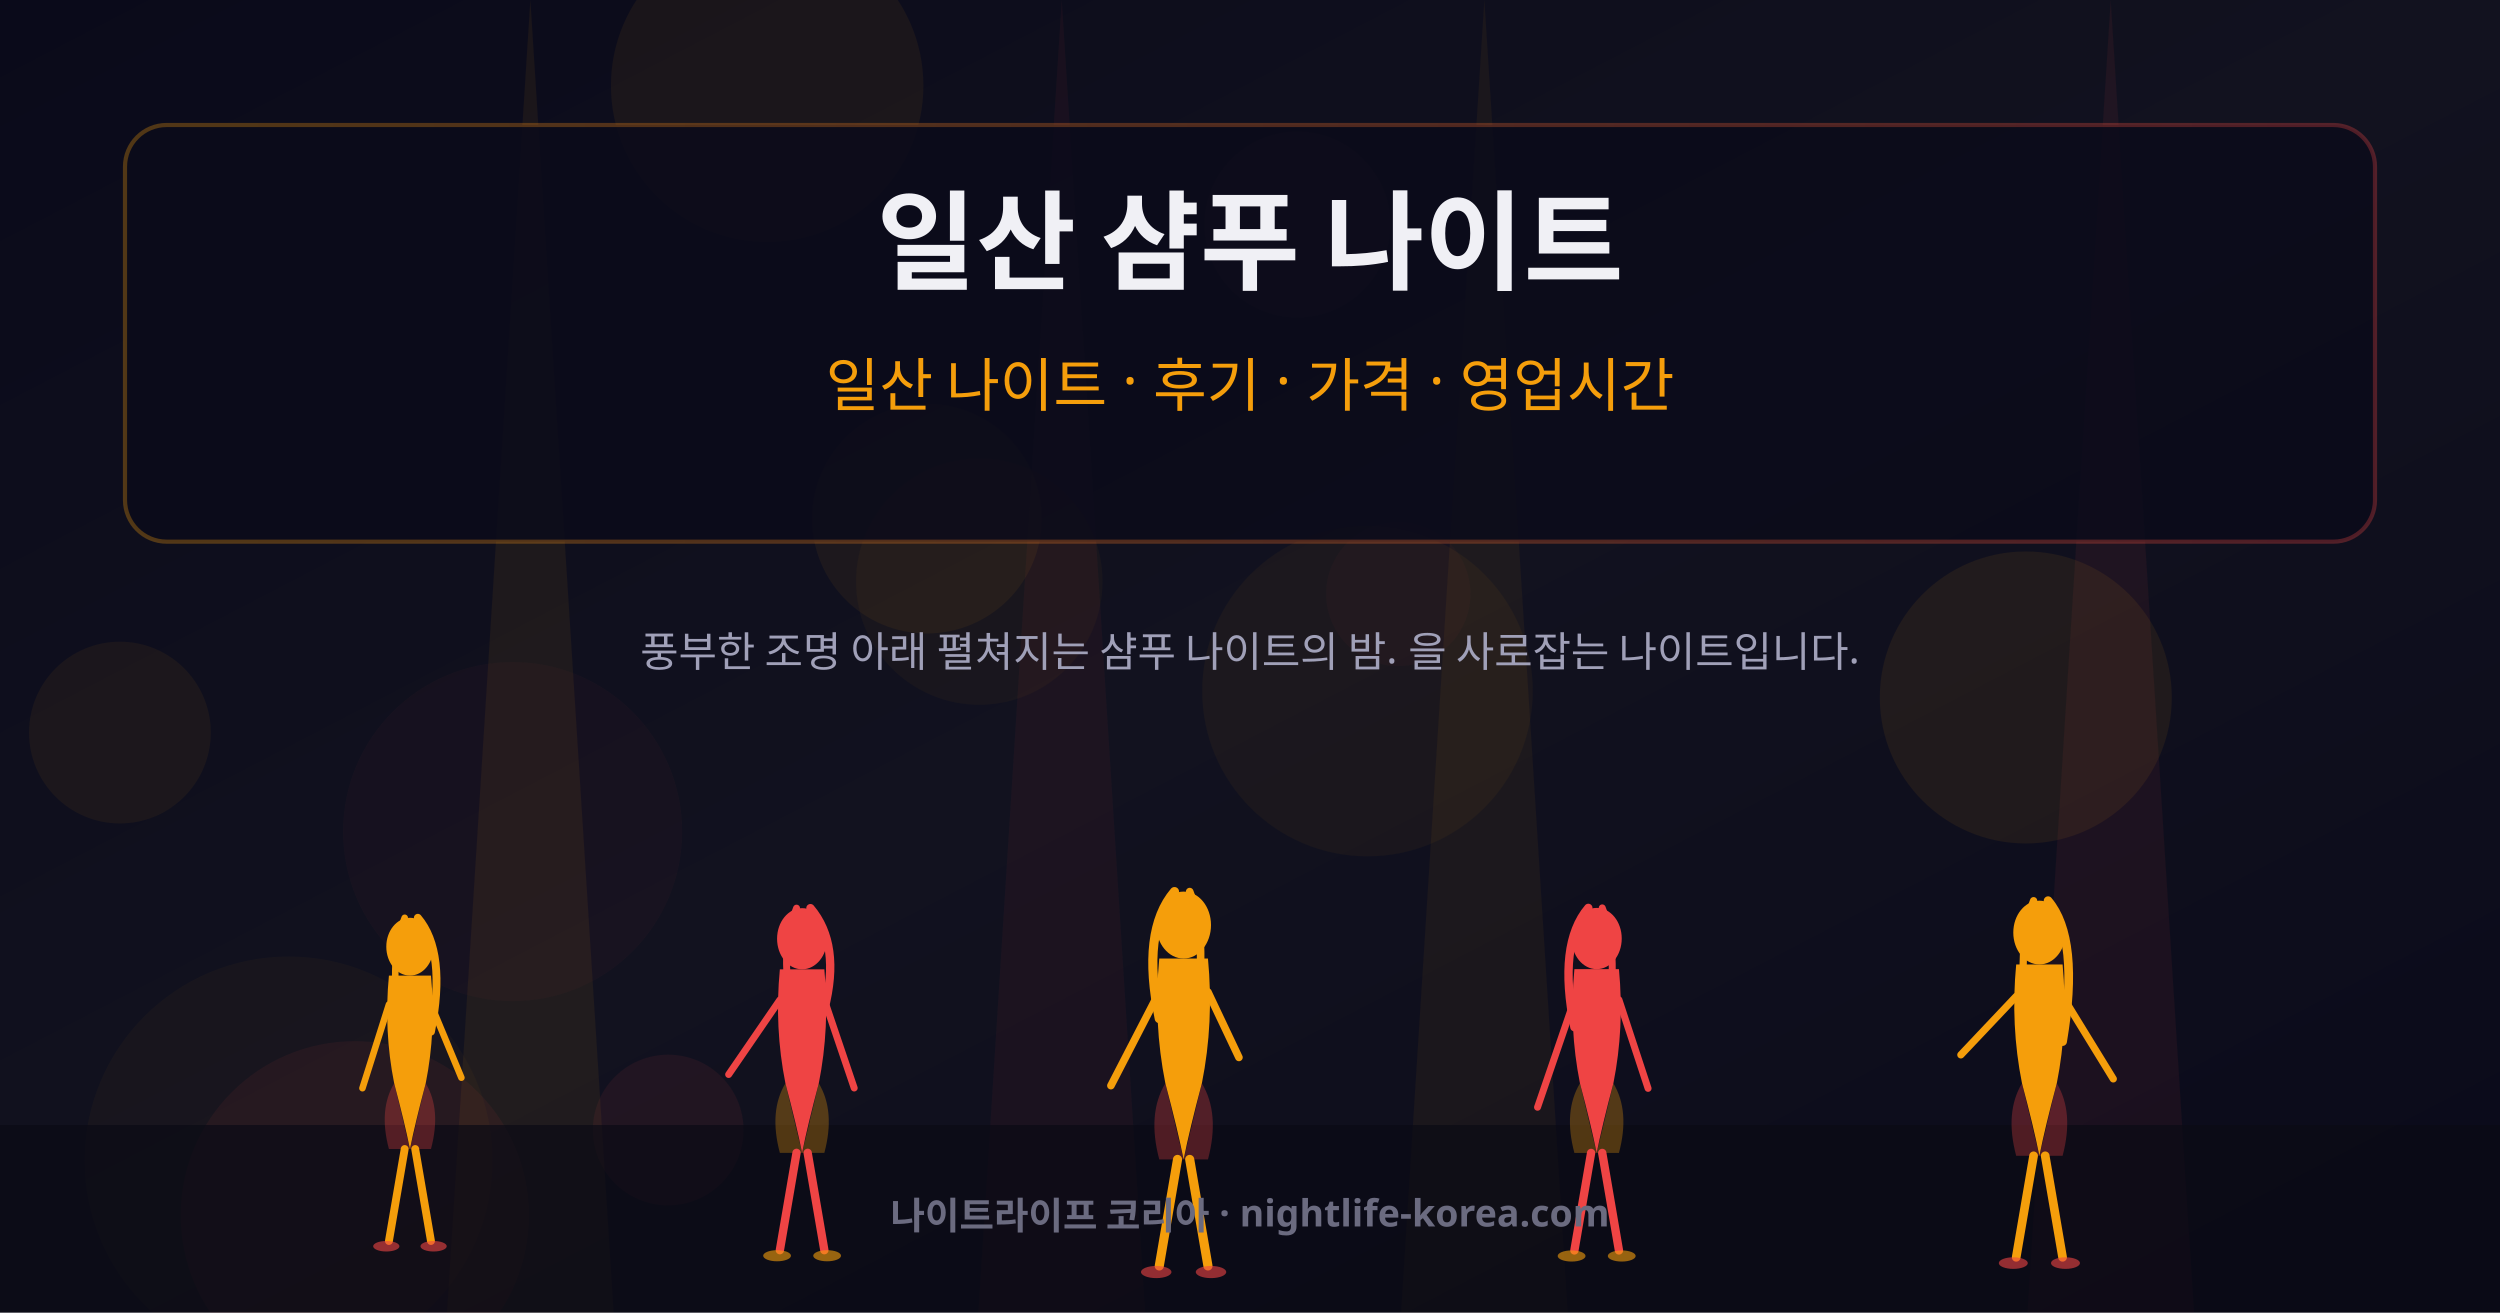
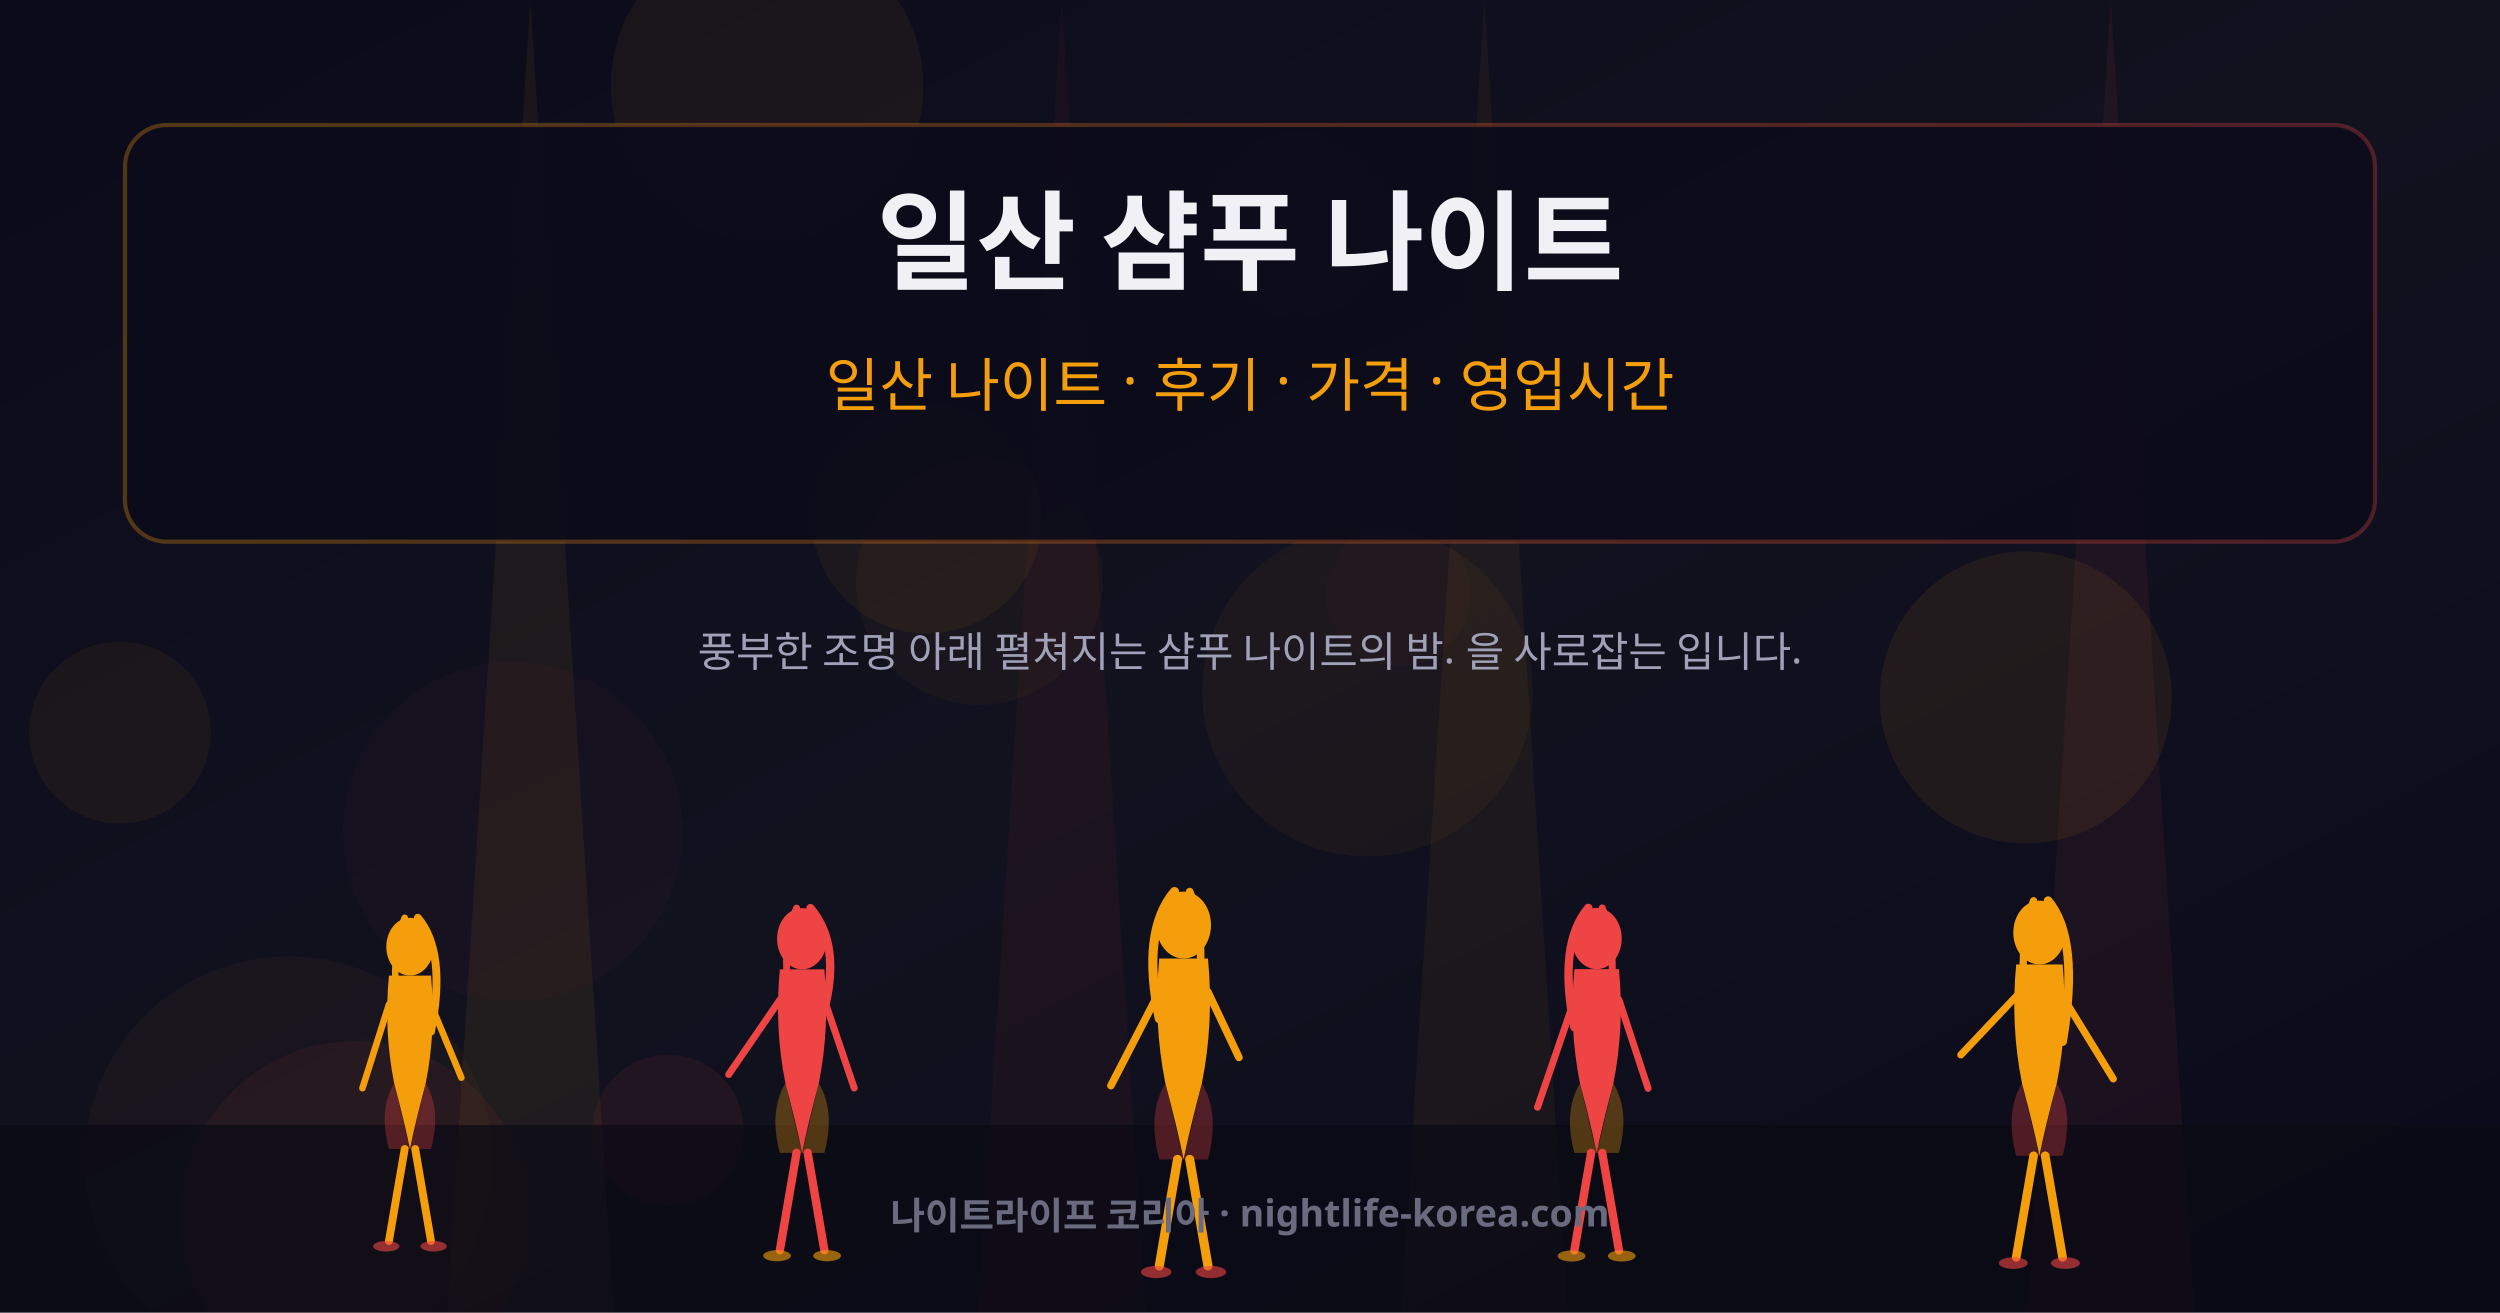
<svg xmlns="http://www.w3.org/2000/svg" viewBox="0 0 1200 630" width="1200" height="630">
  <defs>
    <linearGradient id="ogbg" x1="0%" y1="0%" x2="100%" y2="100%">
      <stop offset="0%" style="stop-color:#0a0a1a" />
      <stop offset="50%" style="stop-color:#12121f" />
      <stop offset="100%" style="stop-color:#0a0a1a" />
    </linearGradient>
    <linearGradient id="ogtxt" x1="0%" y1="0%" x2="100%" y2="0%">
      <stop offset="0%" style="stop-color:#f59e0b" />
      <stop offset="100%" style="stop-color:#ef4444" />
    </linearGradient>
  </defs>
  <rect width="1200" height="630" fill="url(#ogbg)" />
  <polygon points="254.575,0 214.575,630 294.575,630" fill="#f59e0b" opacity="0.069" />
  <polygon points="509.637,0 469.637,630 549.637,630" fill="#ef4444" opacity="0.051" />
  <polygon points="712.495,0 672.495,630 752.495,630" fill="#f59e0b" opacity="0.058" />
  <polygon points="1013.139,0 973.139,630 1053.139,630" fill="#ef4444" opacity="0.067" />
  <circle cx="138.528" cy="557.016" r="97.88" fill="#f59e0b" opacity="0.033" />
  <circle cx="656.392" cy="331.708" r="79.333" fill="#f59e0b" opacity="0.046" />
  <circle cx="170.36" cy="583.349" r="83.59" fill="#ef4444" opacity="0.064" />
  <circle cx="246.055" cy="399.16" r="81.375" fill="#ef4444" opacity="0.033" />
  <circle cx="972.388" cy="334.78" r="70.081" fill="#f59e0b" opacity="0.075" />
  <circle cx="671.184" cy="285.078" r="34.636" fill="#ef4444" opacity="0.032" />
  <circle cx="320.728" cy="542.427" r="36.184" fill="#ef4444" opacity="0.073" />
  <circle cx="368.243" cy="41.14" r="74.983" fill="#f59e0b" opacity="0.063" />
  <circle cx="622.704" cy="107.715" r="44.639" fill="#ef4444" opacity="0.05" />
  <circle cx="444.91" cy="248.958" r="55.098" fill="#f59e0b" opacity="0.061" />
  <circle cx="57.554" cy="351.634" r="43.613" fill="#f59e0b" opacity="0.059" />
  <circle cx="470.047" cy="279.133" r="59.156" fill="#f59e0b" opacity="0.037" />
  <rect x="0" y="540" width="1200" height="90" fill="#0a0a14" opacity="0.7" />
  <g transform="translate(196.7748,520) scale(1.261268)">
    <ellipse cx="0" cy="-52" rx="9" ry="11" fill="#f59e0b" />
    <path d="M3,-63 Q14,-50 8,-19.666" stroke="#f59e0b" stroke-width="3" fill="none" stroke-linecap="round" />
    <path d="M-2,-63 Q-8,-48 -4,-22.666" stroke="#f59e0b" stroke-width="2.5" fill="none" stroke-linecap="round" />
    <path d="M-8,-41 Q-10,-20 -6,0 Q-2,15 0,25 Q2,15 6,0 Q10,-20 8,-41 Z" fill="#f59e0b" />
    <path d="M-6,0 Q-12,10 -8,25 L0,25 Z" fill="#ef4444" opacity="0.3" />
    <path d="M6,0 Q12,10 8,25 L0,25 Z" fill="#ef4444" opacity="0.3" />
    <line x1="-2" y1="25" x2="-8" y2="60" stroke="#f59e0b" stroke-width="3" stroke-linecap="round" />
    <line x1="2" y1="25" x2="8" y2="60" stroke="#f59e0b" stroke-width="3" stroke-linecap="round" />
    <ellipse cx="-9" cy="62" rx="5" ry="2" fill="#ef4444" opacity="0.6" />
    <ellipse cx="9" cy="62" rx="5" ry="2" fill="#ef4444" opacity="0.6" />
    <line x1="-8" y1="-30" x2="-18.079" y2="1.85" stroke="#f59e0b" stroke-width="2.5" stroke-linecap="round" />
    <line x1="8" y1="-30" x2="19.579" y2="-2.145" stroke="#f59e0b" stroke-width="2.5" stroke-linecap="round" />
  </g>
  <g transform="translate(385.0083,520) scale(1.334698)">
    <ellipse cx="0" cy="-52" rx="9" ry="11" fill="#ef4444" />
    <path d="M3,-63 Q14,-50 8,-26.702" stroke="#ef4444" stroke-width="3" fill="none" stroke-linecap="round" />
    <path d="M-2,-63 Q-8,-48 -4,-29.702" stroke="#ef4444" stroke-width="2.5" fill="none" stroke-linecap="round" />
    <path d="M-8,-41 Q-10,-20 -6,0 Q-2,15 0,25 Q2,15 6,0 Q10,-20 8,-41 Z" fill="#ef4444" />
    <path d="M-6,0 Q-12,10 -8,25 L0,25 Z" fill="#f59e0b" opacity="0.3" />
    <path d="M6,0 Q12,10 8,25 L0,25 Z" fill="#f59e0b" opacity="0.3" />
    <line x1="-2" y1="25" x2="-8" y2="60" stroke="#ef4444" stroke-width="3" stroke-linecap="round" />
    <line x1="2" y1="25" x2="8" y2="60" stroke="#ef4444" stroke-width="3" stroke-linecap="round" />
    <ellipse cx="-9" cy="62" rx="5" ry="2" fill="#f59e0b" opacity="0.6" />
    <ellipse cx="9" cy="62" rx="5" ry="2" fill="#f59e0b" opacity="0.6" />
    <line x1="-8" y1="-30" x2="-26.414" y2="-3.18" stroke="#ef4444" stroke-width="2.5" stroke-linecap="round" />
    <line x1="8" y1="-30" x2="18.737" y2="1.678" stroke="#ef4444" stroke-width="2.5" stroke-linecap="round" />
  </g>
  <g transform="translate(568.1338,520) scale(1.460878)">
    <ellipse cx="0" cy="-52" rx="9" ry="11" fill="#f59e0b" />
    <path d="M-3,-63 Q-14,-50 -8,-21.279" stroke="#f59e0b" stroke-width="3" fill="none" stroke-linecap="round" />
    <path d="M2,-63 Q8,-48 4,-24.279" stroke="#f59e0b" stroke-width="2.5" fill="none" stroke-linecap="round" />
    <path d="M-8,-41 Q-10,-20 -6,0 Q-2,15 0,25 Q2,15 6,0 Q10,-20 8,-41 Z" fill="#f59e0b" />
    <path d="M-6,0 Q-12,10 -8,25 L0,25 Z" fill="#ef4444" opacity="0.3" />
    <path d="M6,0 Q12,10 8,25 L0,25 Z" fill="#ef4444" opacity="0.3" />
    <line x1="-2" y1="25" x2="-8" y2="60" stroke="#f59e0b" stroke-width="3" stroke-linecap="round" />
    <line x1="2" y1="25" x2="8" y2="60" stroke="#f59e0b" stroke-width="3" stroke-linecap="round" />
    <ellipse cx="-9" cy="62" rx="5" ry="2" fill="#ef4444" opacity="0.6" />
    <ellipse cx="9" cy="62" rx="5" ry="2" fill="#ef4444" opacity="0.6" />
    <line x1="-8" y1="-30" x2="-23.889" y2="0.755" stroke="#f59e0b" stroke-width="2.5" stroke-linecap="round" />
    <line x1="8" y1="-30" x2="18.175" y2="-8.516" stroke="#f59e0b" stroke-width="2.5" stroke-linecap="round" />
  </g>
  <g transform="translate(766.4012,520) scale(1.336677)">
    <ellipse cx="0" cy="-52" rx="9" ry="11" fill="#ef4444" />
    <path d="M-3,-63 Q-14,-50 -8,-20.165" stroke="#ef4444" stroke-width="3" fill="none" stroke-linecap="round" />
    <path d="M2,-63 Q8,-48 4,-23.165" stroke="#ef4444" stroke-width="2.5" fill="none" stroke-linecap="round" />
    <path d="M-8,-41 Q-10,-20 -6,0 Q-2,15 0,25 Q2,15 6,0 Q10,-20 8,-41 Z" fill="#ef4444" />
    <path d="M-6,0 Q-12,10 -8,25 L0,25 Z" fill="#f59e0b" opacity="0.3" />
    <path d="M6,0 Q12,10 8,25 L0,25 Z" fill="#f59e0b" opacity="0.3" />
    <line x1="-2" y1="25" x2="-8" y2="60" stroke="#ef4444" stroke-width="3" stroke-linecap="round" />
    <line x1="2" y1="25" x2="8" y2="60" stroke="#ef4444" stroke-width="3" stroke-linecap="round" />
    <ellipse cx="-9" cy="62" rx="5" ry="2" fill="#f59e0b" opacity="0.6" />
    <ellipse cx="9" cy="62" rx="5" ry="2" fill="#f59e0b" opacity="0.6" />
    <line x1="-8" y1="-30" x2="-21.236" y2="8.586" stroke="#ef4444" stroke-width="2.5" stroke-linecap="round" />
    <line x1="8" y1="-30" x2="18.458" y2="1.807" stroke="#ef4444" stroke-width="2.5" stroke-linecap="round" />
  </g>
  <g transform="translate(978.9056,520) scale(1.391681)">
    <ellipse cx="0" cy="-52" rx="9" ry="11" fill="#f59e0b" />
    <path d="M3,-63 Q14,-50 8,-14.4" stroke="#f59e0b" stroke-width="3" fill="none" stroke-linecap="round" />
    <path d="M-2,-63 Q-8,-48 -4,-17.4" stroke="#f59e0b" stroke-width="2.5" fill="none" stroke-linecap="round" />
    <path d="M-8,-41 Q-10,-20 -6,0 Q-2,15 0,25 Q2,15 6,0 Q10,-20 8,-41 Z" fill="#f59e0b" />
    <path d="M-6,0 Q-12,10 -8,25 L0,25 Z" fill="#ef4444" opacity="0.3" />
    <path d="M6,0 Q12,10 8,25 L0,25 Z" fill="#ef4444" opacity="0.3" />
    <line x1="-2" y1="25" x2="-8" y2="60" stroke="#f59e0b" stroke-width="3" stroke-linecap="round" />
    <line x1="2" y1="25" x2="8" y2="60" stroke="#f59e0b" stroke-width="3" stroke-linecap="round" />
    <ellipse cx="-9" cy="62" rx="5" ry="2" fill="#ef4444" opacity="0.6" />
    <ellipse cx="9" cy="62" rx="5" ry="2" fill="#ef4444" opacity="0.6" />
    <line x1="-8" y1="-30" x2="-27.081" y2="-9.823" stroke="#f59e0b" stroke-width="2.5" stroke-linecap="round" />
    <line x1="8" y1="-30" x2="25.48" y2="-1.537" stroke="#f59e0b" stroke-width="2.5" stroke-linecap="round" />
  </g>
  <rect x="60" y="60" width="1080" height="200" rx="20" fill="#0a0a1a" opacity="0.85" />
  <rect x="60" y="60" width="1080" height="200" rx="20" fill="none" stroke="url(#ogtxt)" stroke-width="2" opacity="0.3" />
  <text x="600" y="135" text-anchor="middle" font-family="'Noto Sans KR',sans-serif" font-size="52" font-weight="800" fill="#f0f0f5">일산 샴푸 나이트</text>
  <text x="600" y="195" text-anchor="middle" font-family="'Noto Sans KR',sans-serif" font-size="28" font-weight="500" fill="#f59e0b">일산 나이트 · 후기 · 가격 · 영업시간</text>
  <rect x="60" y="290" width="auto" height="40" rx="20" fill="#f59e0b" opacity="0.15" />
-   <text x="600" y="320" text-anchor="middle" font-family="'Noto Sans KR',sans-serif" font-size="20" fill="#a0a0b8">풍부한 조명 아래 펼쳐지는 샴푸 나이트의 밤. 을 사로잡는 나이트입니다.</text>
+   <text x="600" y="320" text-anchor="middle" font-family="'Noto Sans KR',sans-serif" font-size="20" fill="#a0a0b8">풍부한 조명 아래 펼쳐지는 샴푸 나이트의 밤. 을 사로잡는 입니다.</text>
  <text x="600" y="590" text-anchor="middle" font-family="'Noto Sans KR',sans-serif" font-size="18" font-weight="600" fill="#6b6b80">나이트라이프 코리아 · nightlife-korea.com</text>
</svg>
